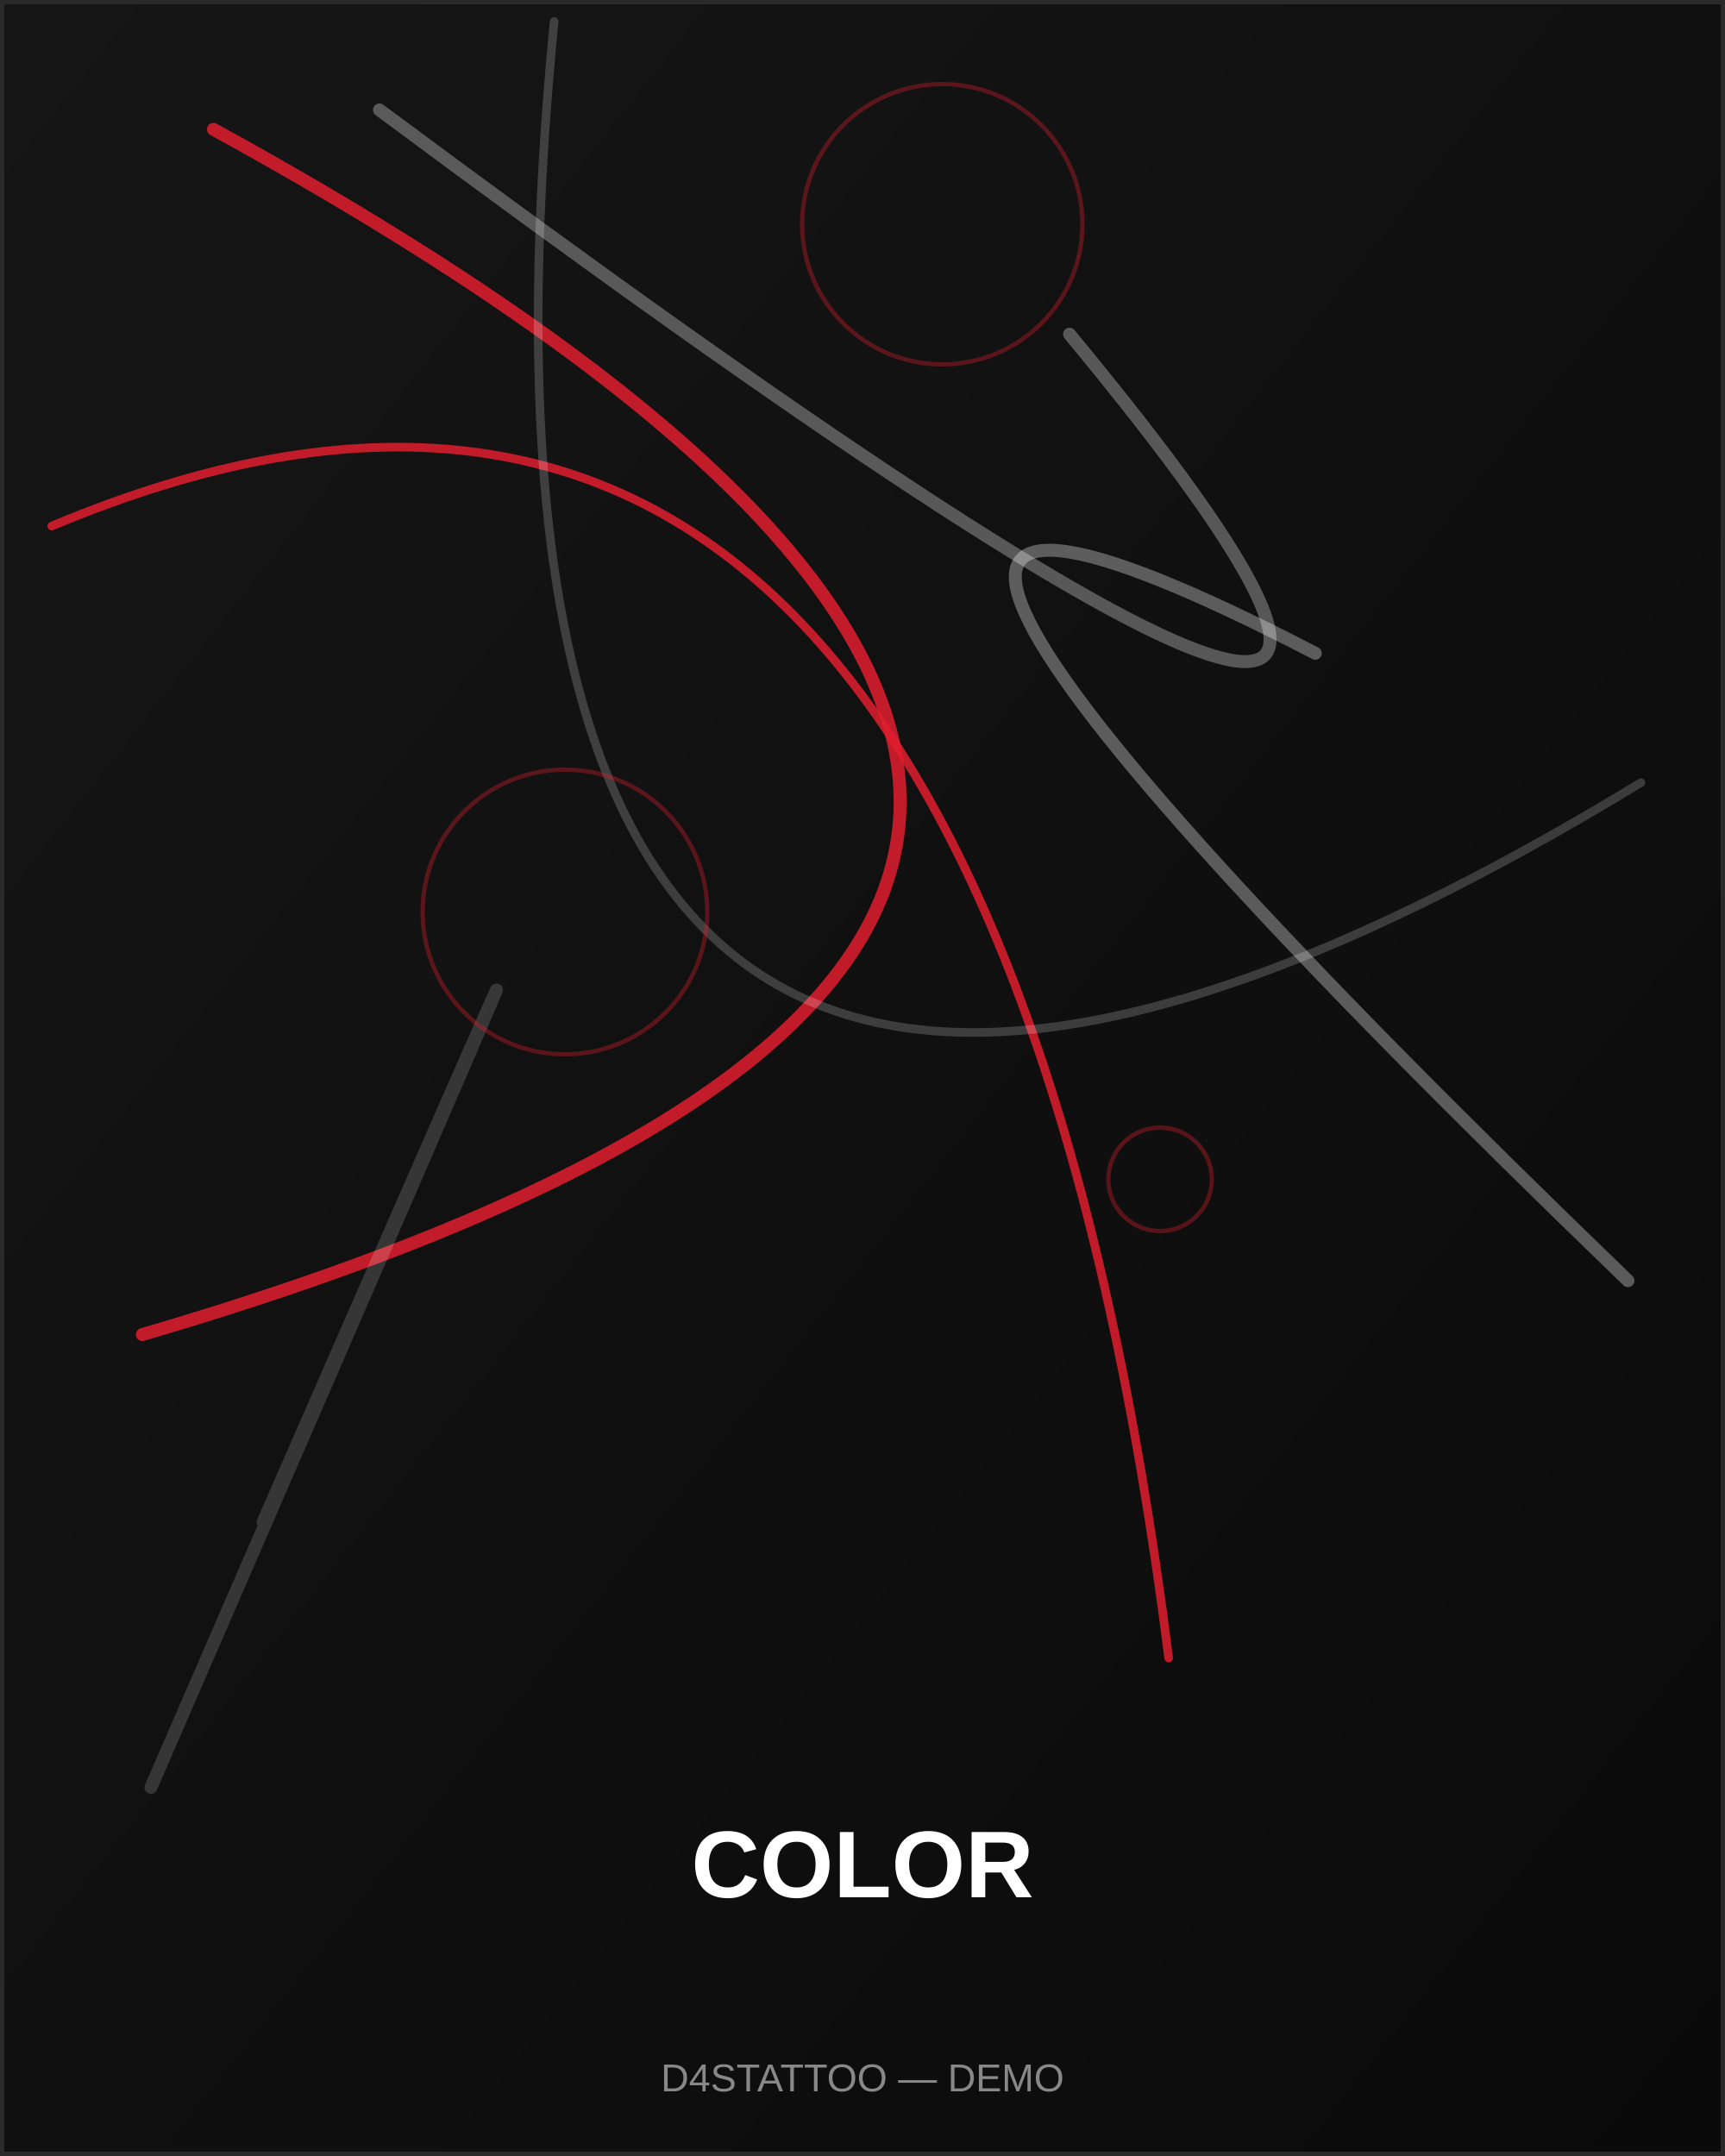
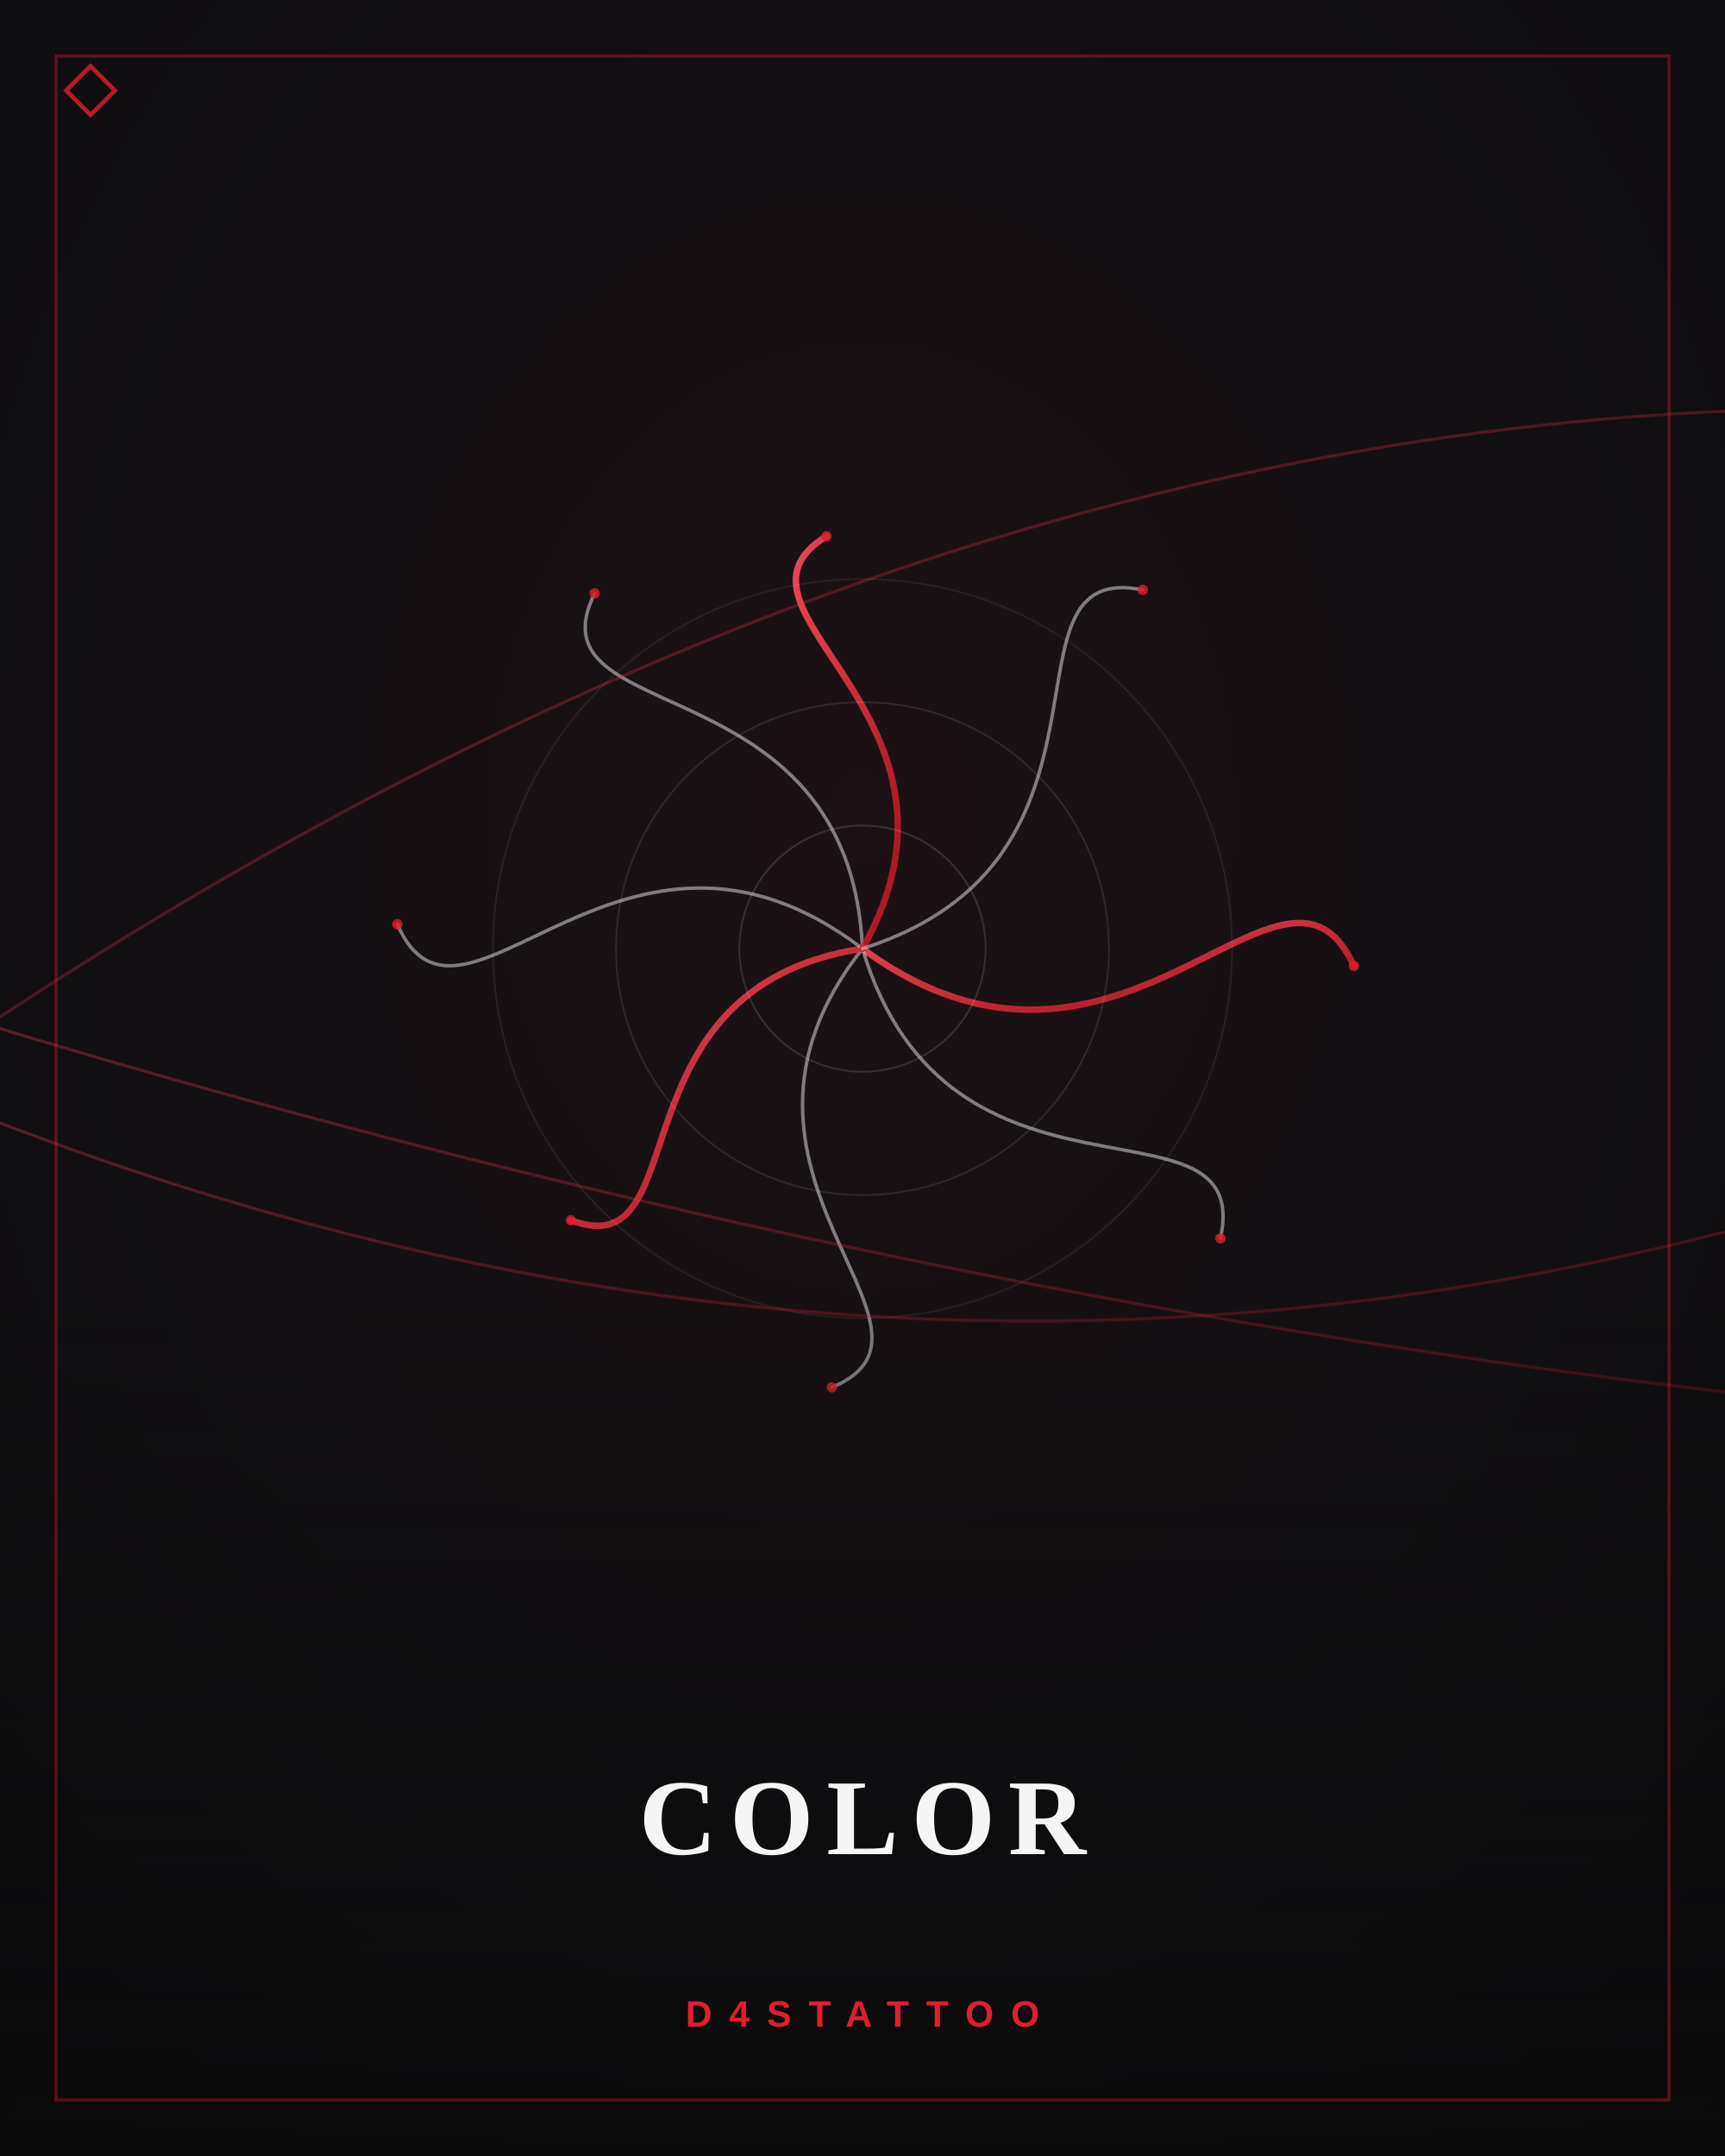
- <svg xmlns="http://www.w3.org/2000/svg" width="800" height="1000" viewBox="0 0 800 1000">
+ <svg xmlns="http://www.w3.org/2000/svg" width="800" height="1000" viewBox="0 0 800 1000" role="img" aria-label="COLOR">
  <defs>
-     <linearGradient id="g" x1="0" y1="0" x2="1" y2="1">
-       <stop offset="0" stop-color="#161616" />
-       <stop offset="1" stop-color="#0a0a0a" />
+     <radialGradient id="bg" cx="50%" cy="38%" r="80%">
+       <stop offset="0%" stop-color="#1c1114" />
+       <stop offset="55%" stop-color="#121013" />
+       <stop offset="100%" stop-color="#0a0a0b" />
+     </radialGradient>
+     <linearGradient id="rg" x1="0" y1="0" x2="1" y2="1">
+       <stop offset="0%" stop-color="#ff4d5e" />
+       <stop offset="100%" stop-color="#b3121f" />
+     </linearGradient>
+     <linearGradient id="fade" x1="0" y1="0" x2="0" y2="1">
+       <stop offset="60%" stop-color="#0a0a0b" stop-opacity="0" />
+       <stop offset="100%" stop-color="#0a0a0b" stop-opacity="0.92" />
    </linearGradient>
  </defs>
-   <rect width="800" height="1000" fill="url(#g)" />
-   <path d="M66 619 Q752 418 99 60" stroke="#e11d2e" stroke-width="6" fill="none" opacity="0.85" stroke-linecap="round" />
-   <path d="M610 303 Q272 128 755 594" stroke="#ffffff" stroke-width="6" fill="none" opacity="0.32" stroke-linecap="round" />
-   <path d="M122 706 Q362 157 70 829" stroke="#ffffff" stroke-width="6" fill="none" opacity="0.16" stroke-linecap="round" />
-   <path d="M542 769 Q453 64 24 244" stroke="#e11d2e" stroke-width="4" fill="none" opacity="0.85" stroke-linecap="round" />
-   <path d="M496 155 Q785 504 176 51" stroke="#ffffff" stroke-width="6" fill="none" opacity="0.3" stroke-linecap="round" />
-   <path d="M761 363 Q188 712 257 10" stroke="#ffffff" stroke-width="4" fill="none" opacity="0.19" stroke-linecap="round" />
-   <circle cx="437" cy="104" r="65" stroke="#e11d2e" stroke-width="2" fill="none" opacity="0.35" />
-   <circle cx="538" cy="547" r="24" stroke="#e11d2e" stroke-width="2" fill="none" opacity="0.35" />
-   <circle cx="262" cy="423" r="66" stroke="#e11d2e" stroke-width="2" fill="none" opacity="0.35" />
-   <rect x="0" y="0" width="800" height="1000" fill="none" stroke="#2a2a2a" stroke-width="4" />
-   <text x="50%" y="880" text-anchor="middle" font-family="Arial, sans-serif" font-size="44" font-weight="bold" fill="#ffffff">COLOR</text>
-   <text x="50%" y="1000" dy="-30" text-anchor="middle" font-family="Arial, sans-serif" font-size="18" fill="#888888">D4STATTOO — DEMO</text>
+   <rect width="800" height="1000" fill="url(#bg)" />
+   <path d="M400 440 C 519.3 527.9, 595.1 376.4, 627.9 448" stroke="url(#rg)" stroke-width="3" fill="none" opacity="0.9" stroke-linecap="round" />
+   <circle cx="627.9" cy="448" r="2.4" fill="#e11d2e" opacity="0.8" />
+   <path d="M400 440 C 439.7 573, 581.8 502.4, 566 574.4" stroke="#e8e8ea" stroke-width="1.6" fill="none" opacity="0.5" stroke-linecap="round" />
+   <circle cx="566" cy="574.4" r="2.4" fill="#e11d2e" opacity="0.8" />
+   <path d="M400 440 C 317.7 544, 450.8 616.4, 385.8 643.5" stroke="#e8e8ea" stroke-width="1.6" fill="none" opacity="0.5" stroke-linecap="round" />
+   <circle cx="385.8" cy="643.5" r="2.4" fill="#e11d2e" opacity="0.8" />
+   <path d="M400 440 C 281.2 458, 324.6 588.3, 264.8 566" stroke="url(#rg)" stroke-width="3" fill="none" opacity="0.9" stroke-linecap="round" />
+   <circle cx="264.8" cy="566" r="2.4" fill="#e11d2e" opacity="0.8" />
+   <path d="M400 440 C 288.4 354.8, 214.1 497, 184.3 428.7" stroke="#e8e8ea" stroke-width="1.6" fill="none" opacity="0.5" stroke-linecap="round" />
+   <circle cx="184.3" cy="428.7" r="2.4" fill="#e11d2e" opacity="0.8" />
+   <path d="M400 440 C 393.9 306, 244.1 339, 275.8 275.2" stroke="#e8e8ea" stroke-width="1.6" fill="none" opacity="0.5" stroke-linecap="round" />
+   <circle cx="275.8" cy="275.2" r="2.4" fill="#e11d2e" opacity="0.8" />
+   <path d="M400 440 C 461.2 331.2, 326.8 283.5, 383.3 248.7" stroke="url(#rg)" stroke-width="3" fill="none" opacity="0.9" stroke-linecap="round" />
+   <circle cx="383.3" cy="248.7" r="2.4" fill="#e11d2e" opacity="0.8" />
+   <path d="M400 440 C 530.8 398.4, 458.6 259.2, 530 273.6" stroke="#e8e8ea" stroke-width="1.6" fill="none" opacity="0.5" stroke-linecap="round" />
+   <circle cx="530" cy="273.6" r="2.4" fill="#e11d2e" opacity="0.8" />
+   <circle cx="400" cy="440" r="57.1" stroke="#ffffff" stroke-width="0.8" fill="none" opacity="0.13" />
+   <circle cx="400" cy="440" r="114.3" stroke="#ffffff" stroke-width="0.8" fill="none" opacity="0.1" />
+   <circle cx="400" cy="440" r="171.4" stroke="#ffffff" stroke-width="0.8" fill="none" opacity="0.07" />
+   <path d="M-20 485 Q 400 202, 820 190" stroke="url(#rg)" stroke-width="1.4" fill="none" opacity="0.28" />
+   <path d="M-20 471 Q 400 600, 820 648" stroke="url(#rg)" stroke-width="1.4" fill="none" opacity="0.28" />
+   <path d="M-20 513 Q 400 681, 820 566" stroke="url(#rg)" stroke-width="1.4" fill="none" opacity="0.28" />
+   <rect width="800" height="1000" fill="url(#fade)" />
+   <rect x="26" y="26" width="748" height="948" fill="none" stroke="#e11d2e" stroke-opacity="0.35" stroke-width="1.5" />
+   <rect x="34" y="34" width="16" height="16" fill="none" stroke="#e11d2e" stroke-width="2" opacity=".8" transform="rotate(45 42 42)" />
+   <text x="50%" y="860" text-anchor="middle" font-family="Georgia, 'Times New Roman', serif" font-size="50" font-weight="700" fill="#f5f5f5" letter-spacing="6">COLOR</text>
+   <text x="50%" y="940" text-anchor="middle" font-family="Arial, sans-serif" font-size="17" fill="#e11d2e" letter-spacing="8" font-weight="700">D4STATTOO</text>
</svg>
